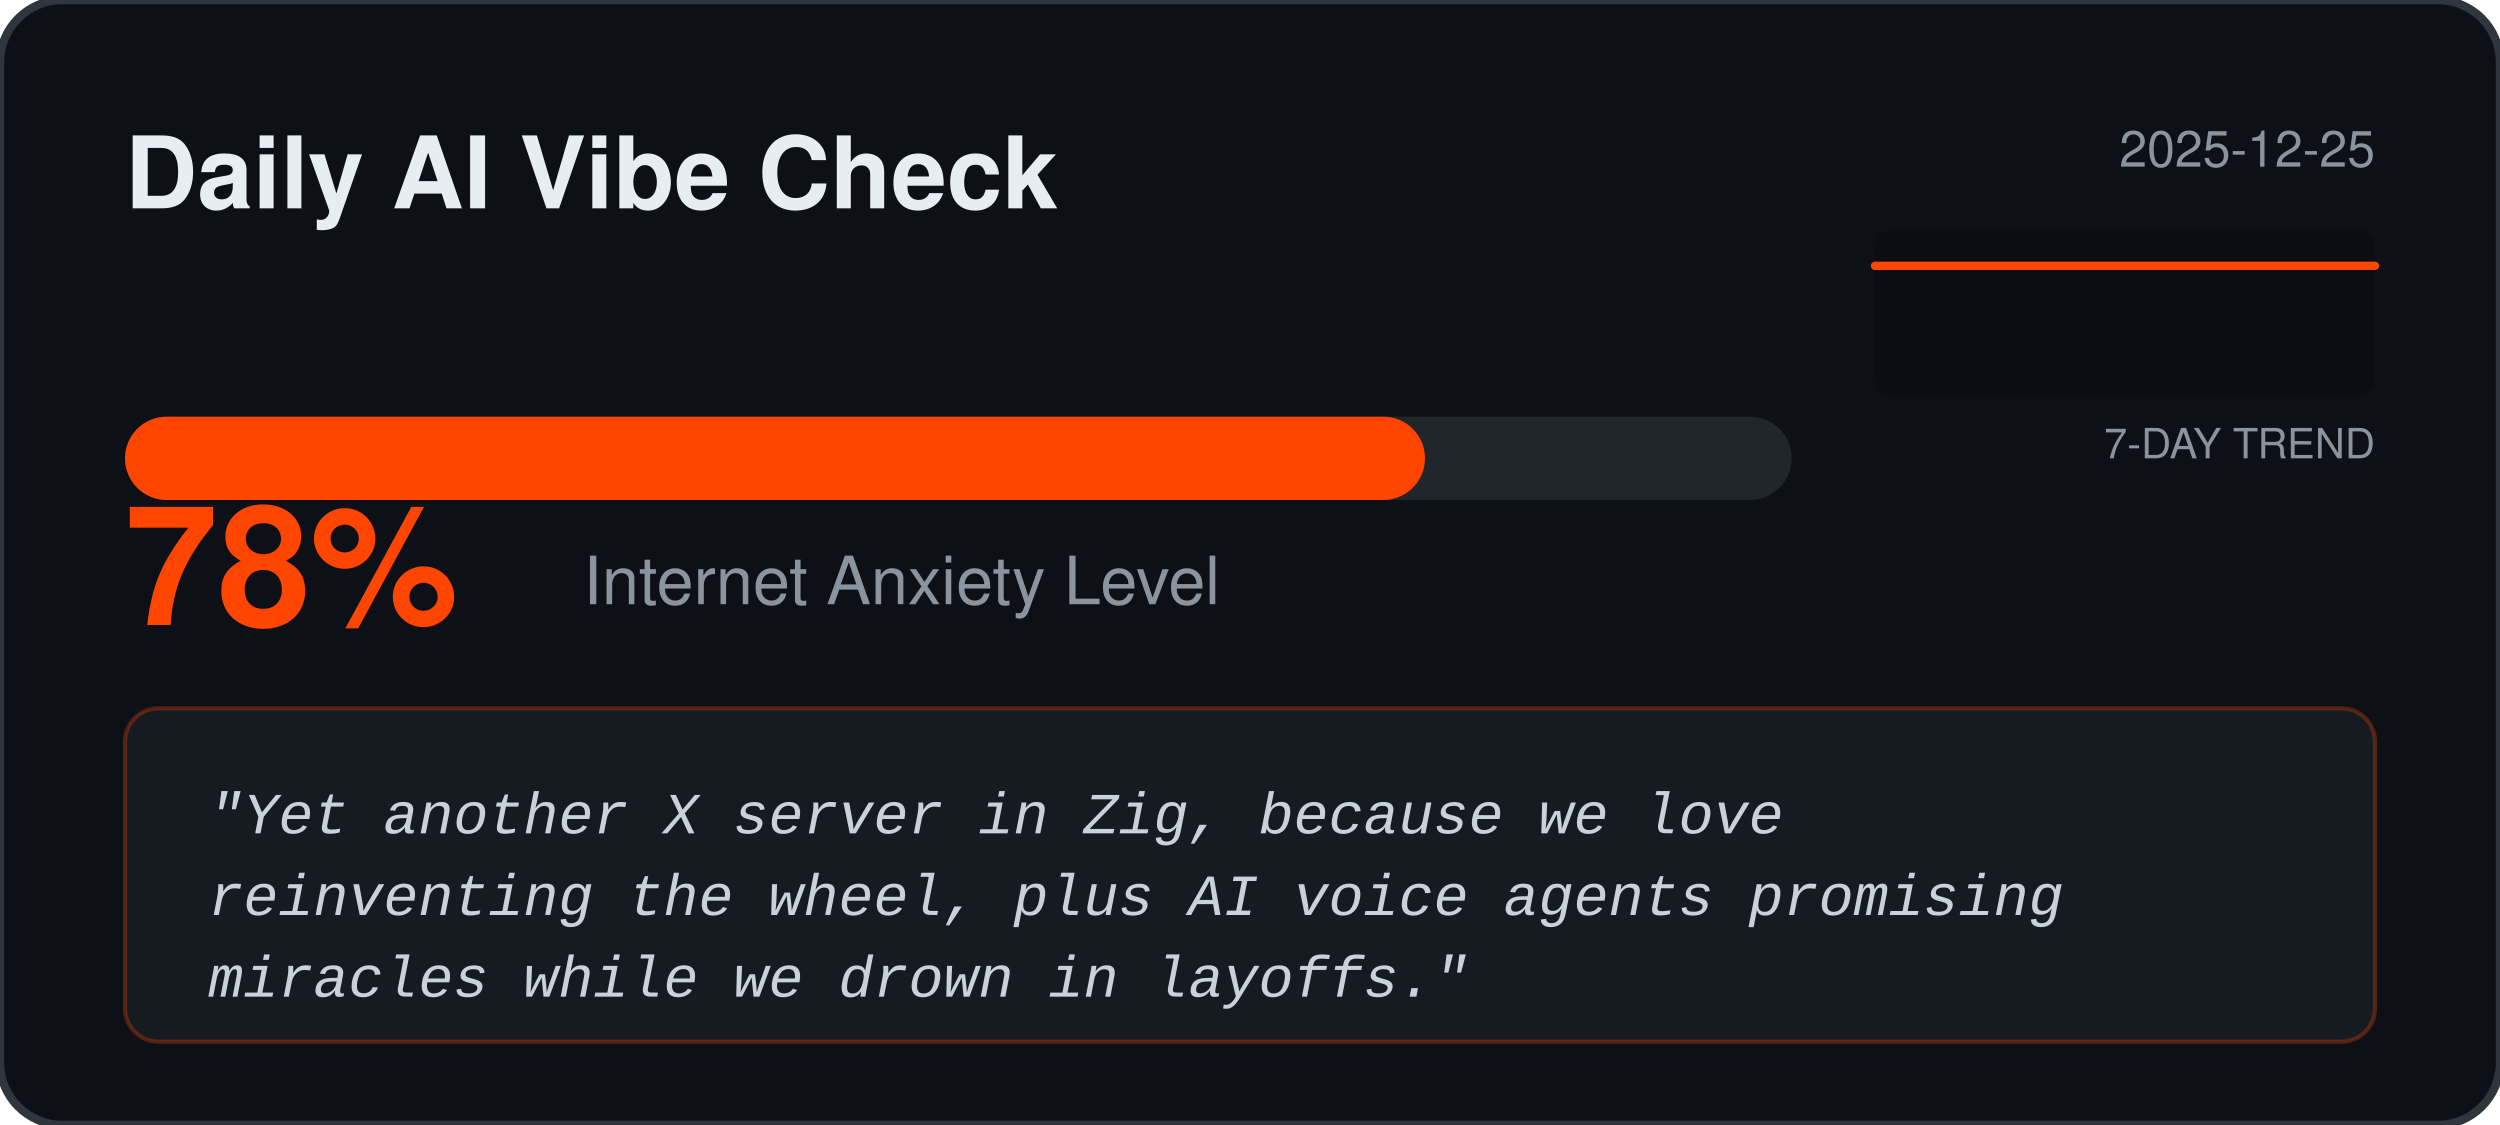
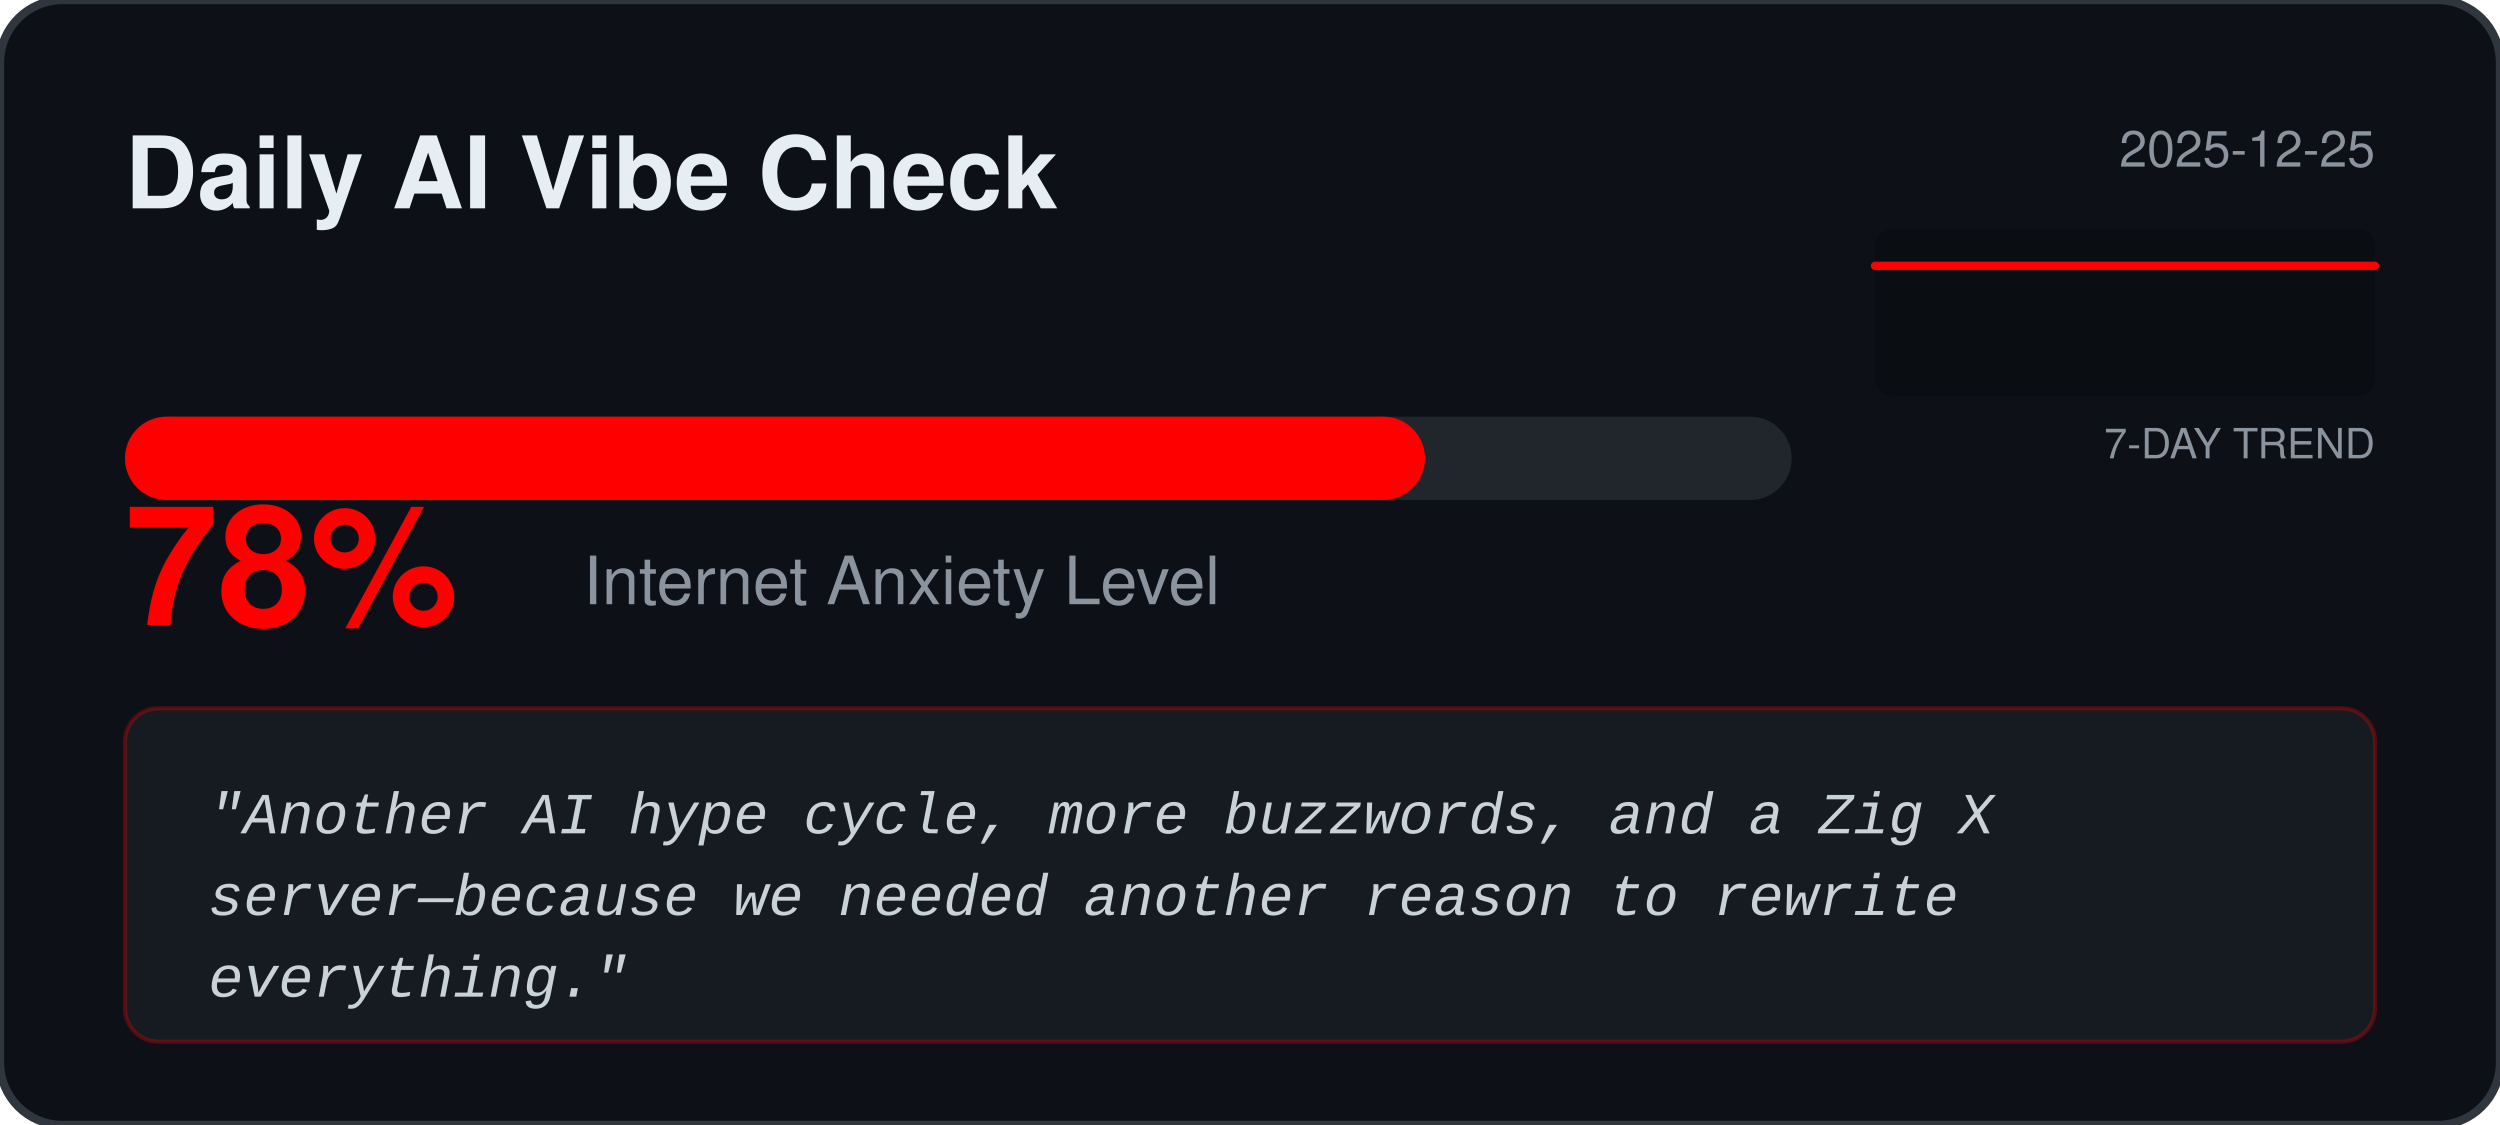
<svg xmlns="http://www.w3.org/2000/svg" width="600" height="270" viewBox="0 0 600 270" fill="none">
  <rect width="600" height="270" rx="15" fill="#0D1117" stroke="#30363D" stroke-width="2" />
  <text x="30" y="50" fill="#E6EDF3" font-family="Segoe UI, Helvetica, sans-serif" font-weight="bold" font-size="24">Daily AI Vibe Check</text>
  <text x="570" y="40" fill="#8B949E" font-family="Segoe UI, Helvetica, sans-serif" font-size="12" text-anchor="end">2025-12-25</text>
  <rect x="450" y="55" width="120" height="40" fill="#000000" fill-opacity="0.2" rx="4" />
  <text x="570" y="110" fill="#8B949E" font-family="Segoe UI, Helvetica, sans-serif" font-size="10" text-anchor="end">7-DAY TREND</text>
-   <polyline points="450.0,63.8 474.0,63.8 498.0,63.8 522.0,63.8 546.0,63.8 570.0,63.8" fill="none" stroke="#FF4500" stroke-width="2" stroke-linecap="round" stroke-linejoin="round" />
+   <polyline points="450.0,63.8 474.0,63.8 498.0,63.8 522.0,63.8 546.0,63.8 570.0,63.8" fill="none" stroke="#FF0000" stroke-width="2" stroke-linecap="round" stroke-linejoin="round" />
  <rect x="30" y="100" width="400" height="20" rx="10" fill="#21262D" />
-   <rect x="30" y="100" width="312.0" height="20" rx="10" fill="#FF4500" />
-   <text x="30" y="150" fill="#FF4500" font-family="Segoe UI, Helvetica, sans-serif" font-weight="bold" font-size="40">78%</text>
+   <rect x="30" y="100" width="312.0" height="20" rx="10" fill="#FF0000" />
+   <text x="30" y="150" fill="#FF0000" font-family="Segoe UI, Helvetica, sans-serif" font-weight="bold" font-size="40">78%</text>
  <text x="140" y="145" fill="#8B949E" font-family="Segoe UI, Helvetica, sans-serif" font-size="16">Internet Anxiety Level</text>
-   <rect x="30" y="170" width="540" height="80" rx="8" fill="#161B22" stroke="#FF4500" stroke-opacity="0.3" />
+   <rect x="30" y="170" width="540" height="80" rx="8" fill="#161B22" stroke="#FF0000" stroke-opacity="0.3" />
  <text x="50" y="200" fill="#C9D1D9" font-family="Courier New, monospace" font-size="14" font-style="italic">
-     <tspan x="50" dy="0">"Yet another X server in Zig, because we love</tspan>
-     <tspan x="50" dy="1.4em">reinventing the wheel, plus AI voice agents promising</tspan>
-     <tspan x="50" dy="1.4em">miracles while we drown in layoffs."</tspan>
+     <tspan x="50" dy="0">"Another AI hype cycle, more buzzwords, and a Zig X</tspan>
+     <tspan x="50" dy="1.4em">server—because we needed another reason to rewrite</tspan>
+     <tspan x="50" dy="1.4em">everything."</tspan>
  </text>
</svg>
